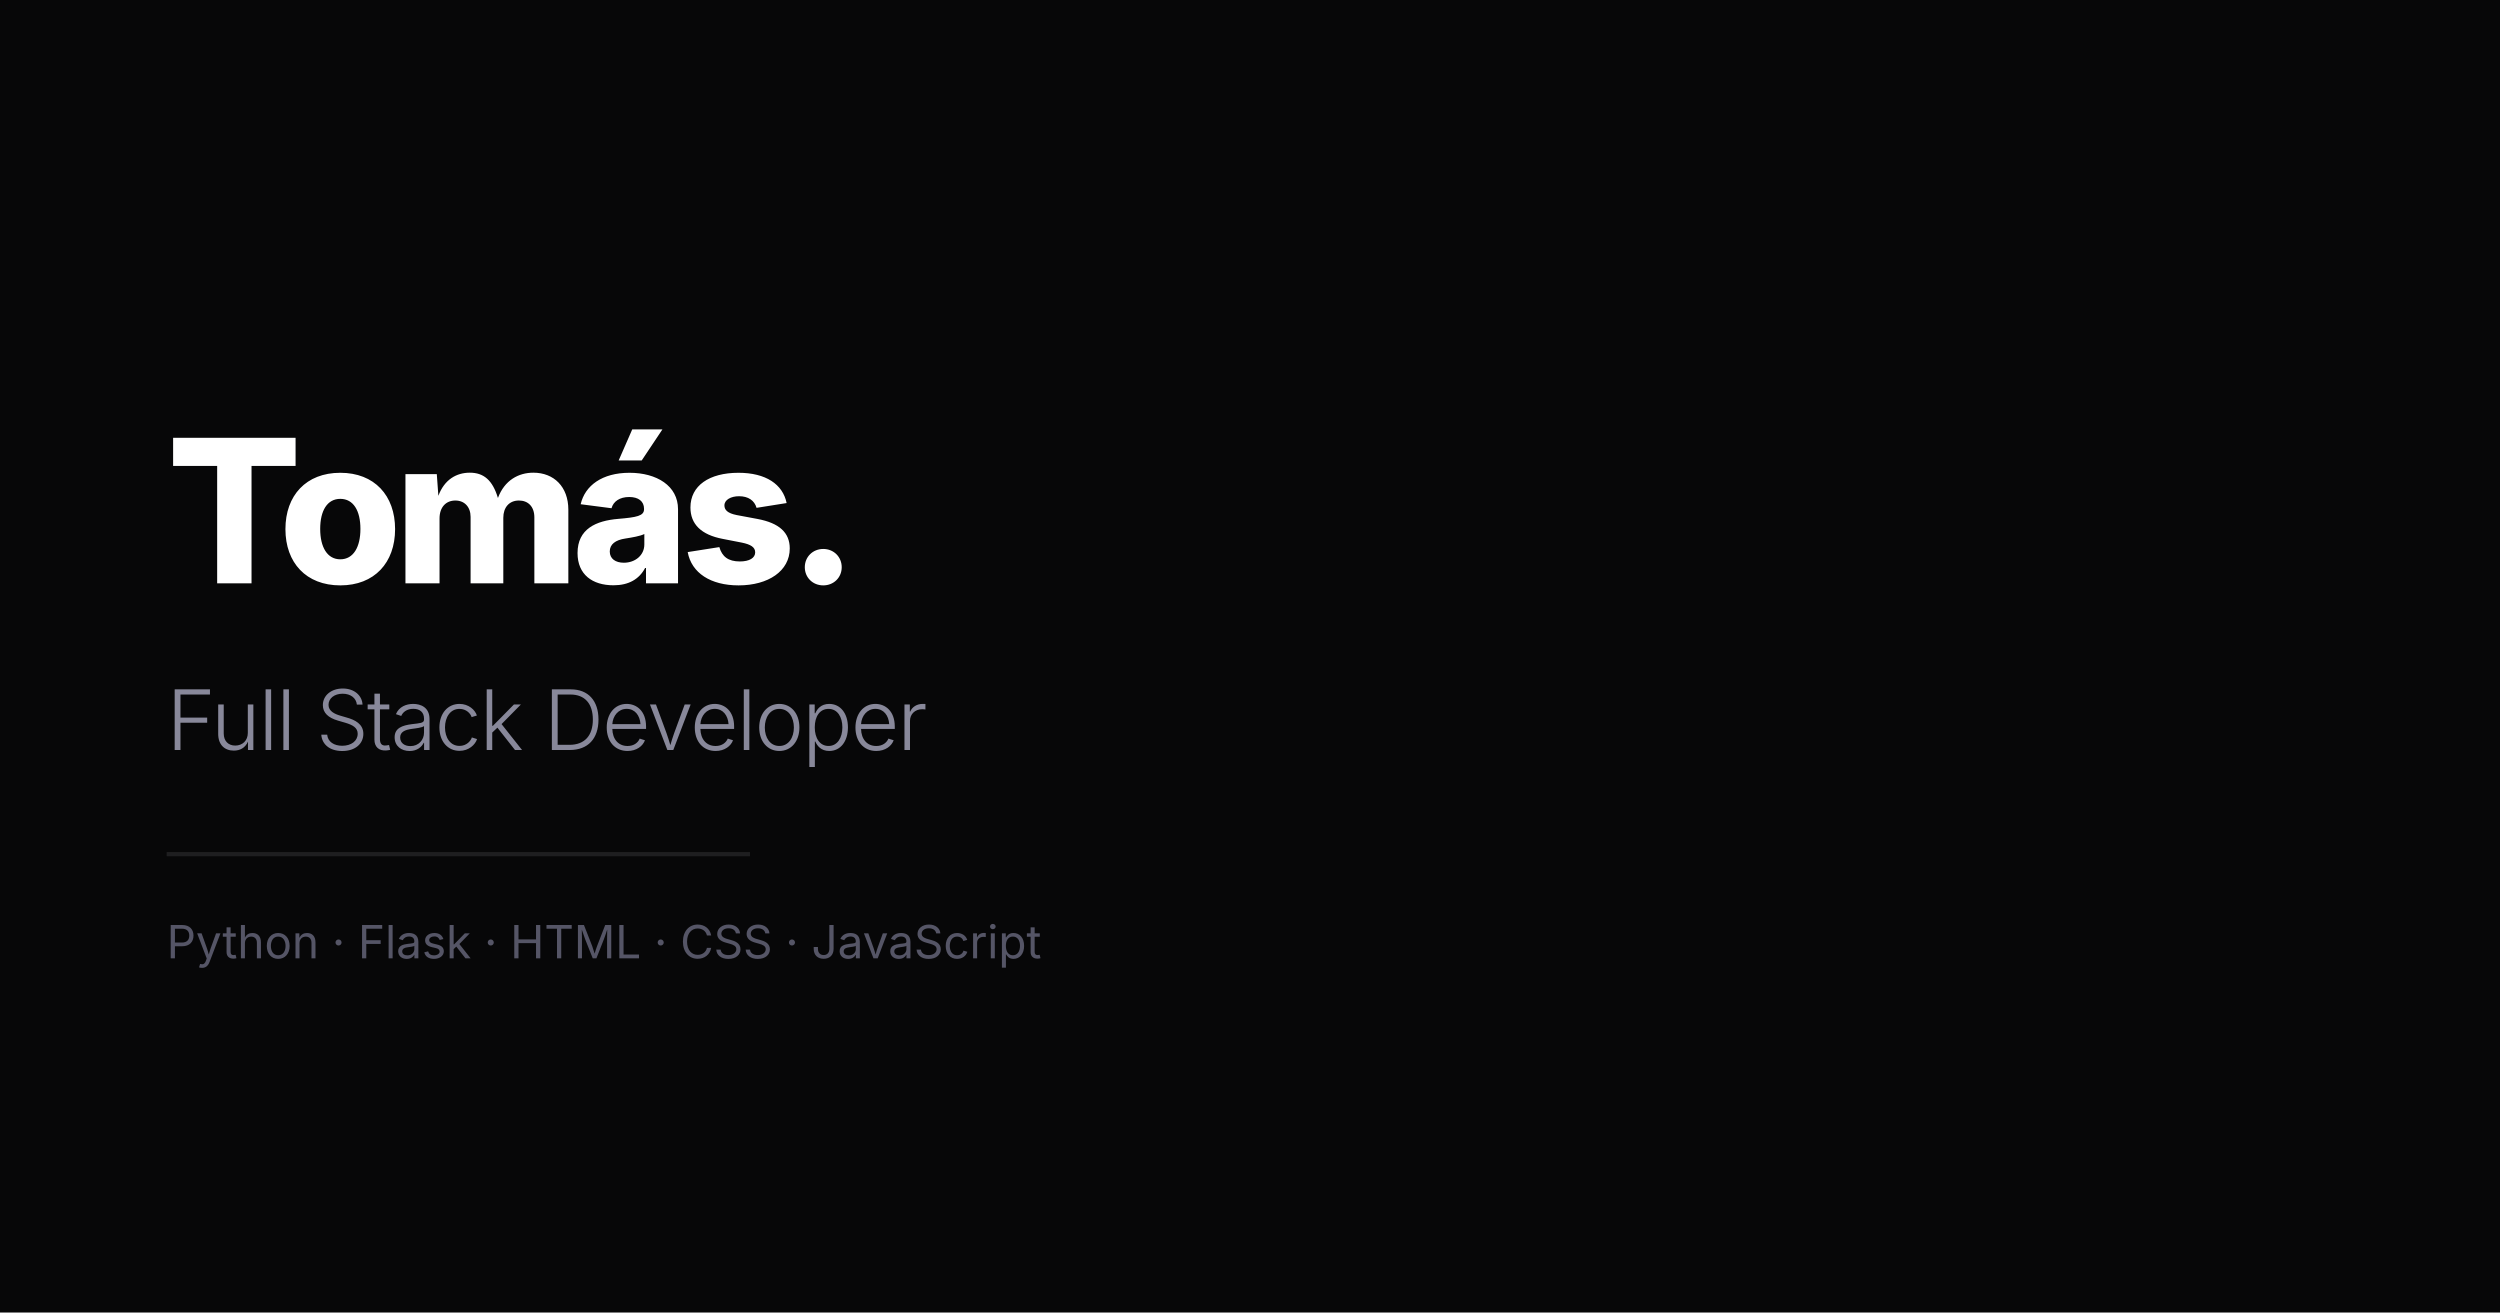
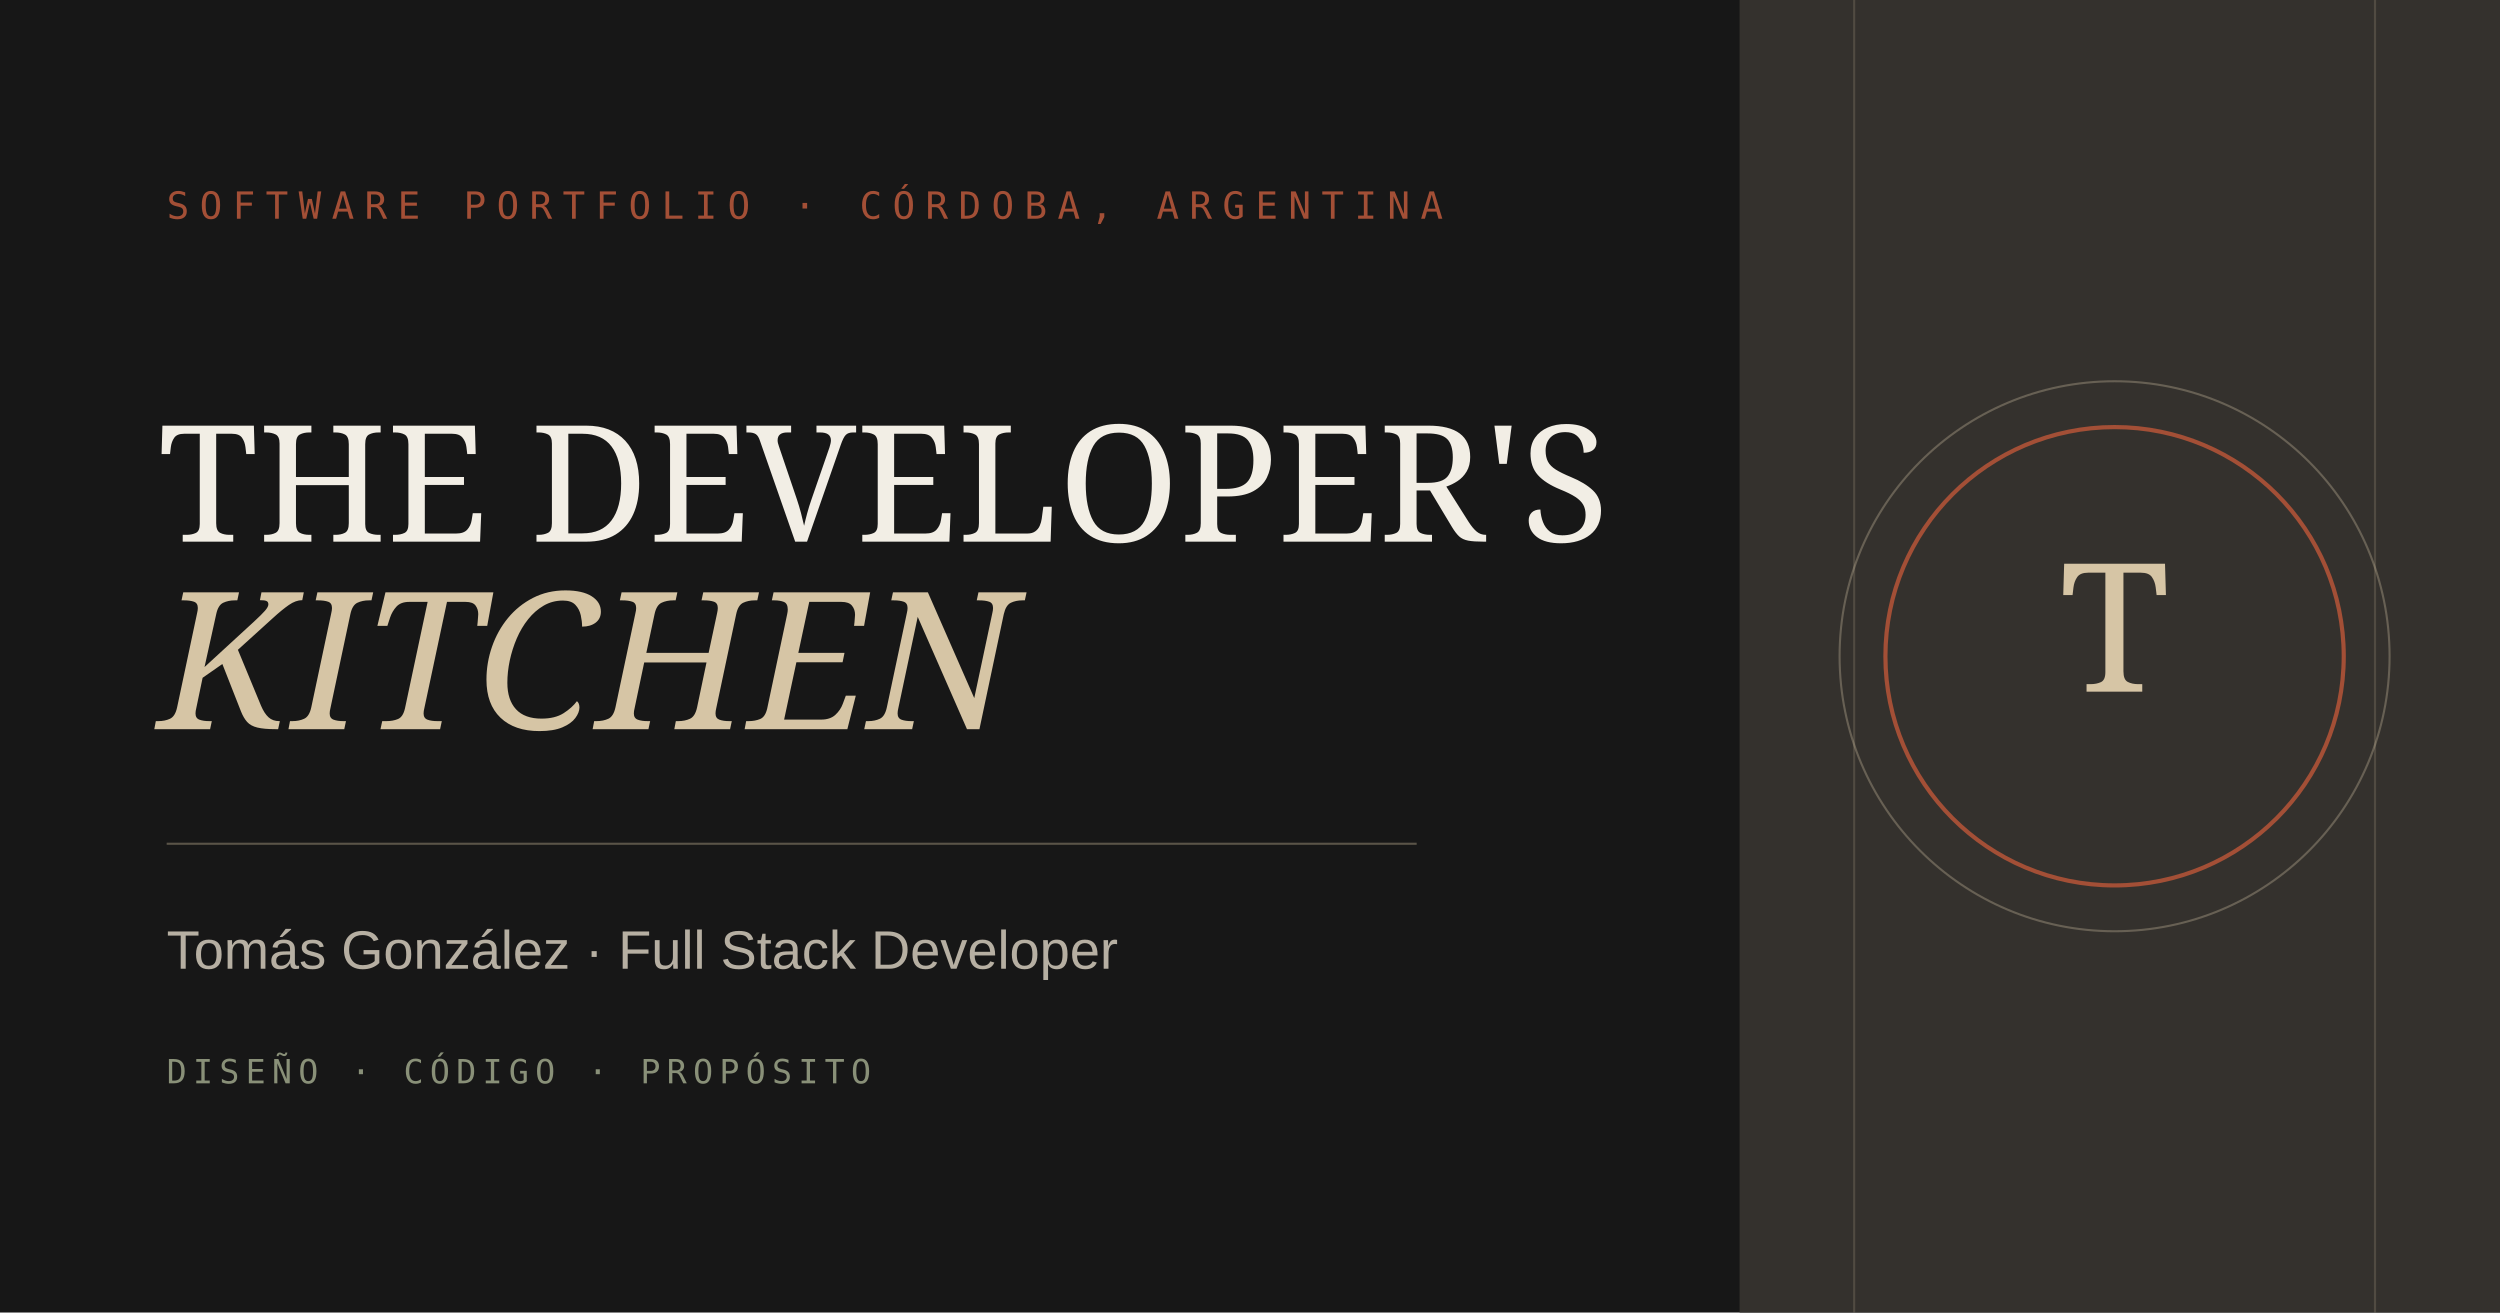
<svg xmlns="http://www.w3.org/2000/svg" width="1200" height="630" viewBox="0 0 1200 630">
-   <rect width="1200" height="630" fill="#070708" />
-   <rect x="0" y="0" width="1200" height="630" fill="url(#noise)" opacity="0.035" style="mix-blend-mode:overlay" />
-   <defs>
-     <filter id="noise">
-       <feTurbulence type="fractalNoise" baseFrequency="0.65" numOctaves="3" stitchTiles="stitch" />
-     </filter>
-   </defs>
-   <text x="80" y="280" font-family="Inter, 'Helvetica Neue', sans-serif" font-size="96" font-weight="800" fill="#ffffff" letter-spacing="-0.04em">Tomás.</text>
-   <text x="80" y="360" font-family="Inter, 'Helvetica Neue', sans-serif" font-size="40" font-weight="300" fill="#88889a" letter-spacing="-0.02em">Full Stack Developer</text>
-   <line x1="80" y1="410" x2="360" y2="410" stroke="#1e1e20" stroke-width="2" />
-   <text x="80" y="460" font-family="Inter, 'Helvetica Neue', sans-serif" font-size="22" font-weight="400" fill="#555566">Python · Flask · HTML · CSS · JavaScript</text>
+   <rect width="1200" height="630" fill="#171717" />
+   <path d="M835 0h365v630H835z" fill="#34312D" />
+   <path d="M890 0v630M1140 0v630" stroke="#D6C5A5" stroke-opacity=".18" />
+   <circle cx="1015" cy="315" r="132" fill="none" stroke="#D6C5A5" stroke-opacity=".32" />
+   <circle cx="1015" cy="315" r="110" fill="none" stroke="#A34F36" stroke-width="2" />
+   <text x="1015" y="332" text-anchor="middle" font-family="Georgia,serif" font-size="86" fill="#D6C5A5">T</text>
+   <text x="80" y="105" font-family="monospace" font-size="18" letter-spacing="5" fill="#A34F36">SOFTWARE PORTFOLIO · CÓRDOBA, ARGENTINA</text>
+   <text x="76" y="260" font-family="Georgia,serif" font-size="78" fill="#F2EEE5">THE DEVELOPER'S</text>
+   <text x="76" y="350" font-family="Georgia,serif" font-size="92" font-style="italic" fill="#D6C5A5">KITCHEN</text>
+   <line x1="80" y1="405" x2="680" y2="405" stroke="#D6C5A5" stroke-opacity=".35" />
+   <text x="80" y="465" font-family="Arial,sans-serif" font-size="26" fill="#B6AFA2">Tomás González · Full Stack Developer</text>
+   <text x="80" y="520" font-family="monospace" font-size="16" letter-spacing="3" fill="#899078">DISEÑO · CÓDIGO · PROPÓSITO</text>
</svg>
